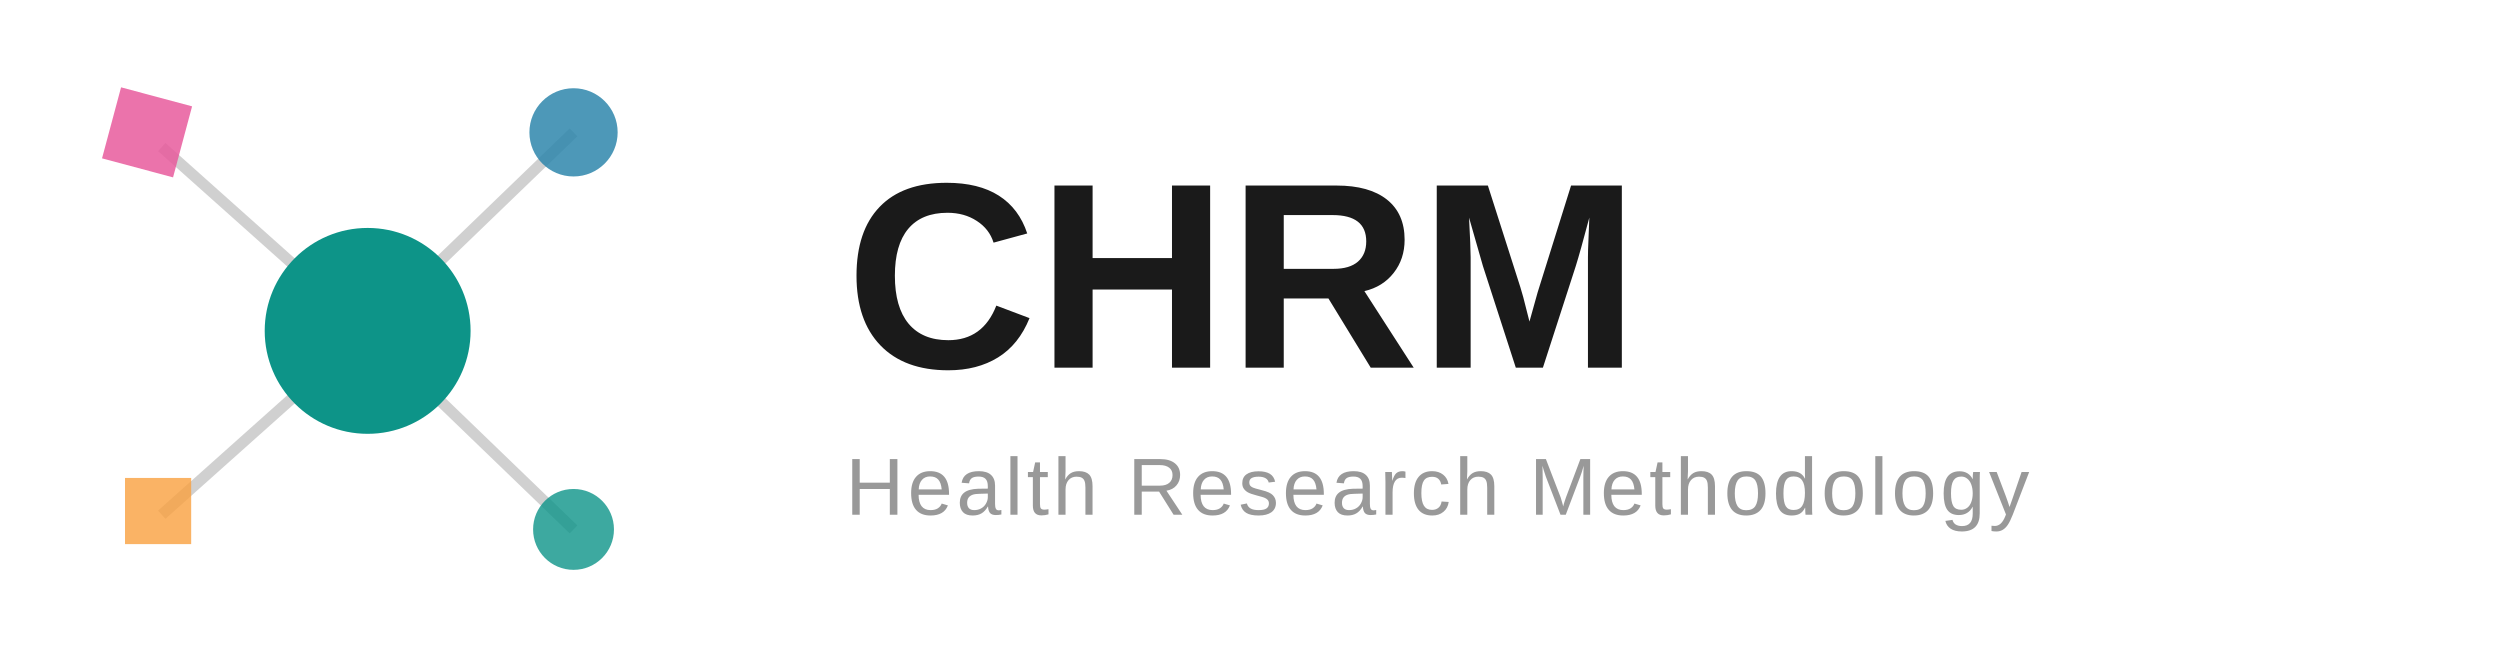
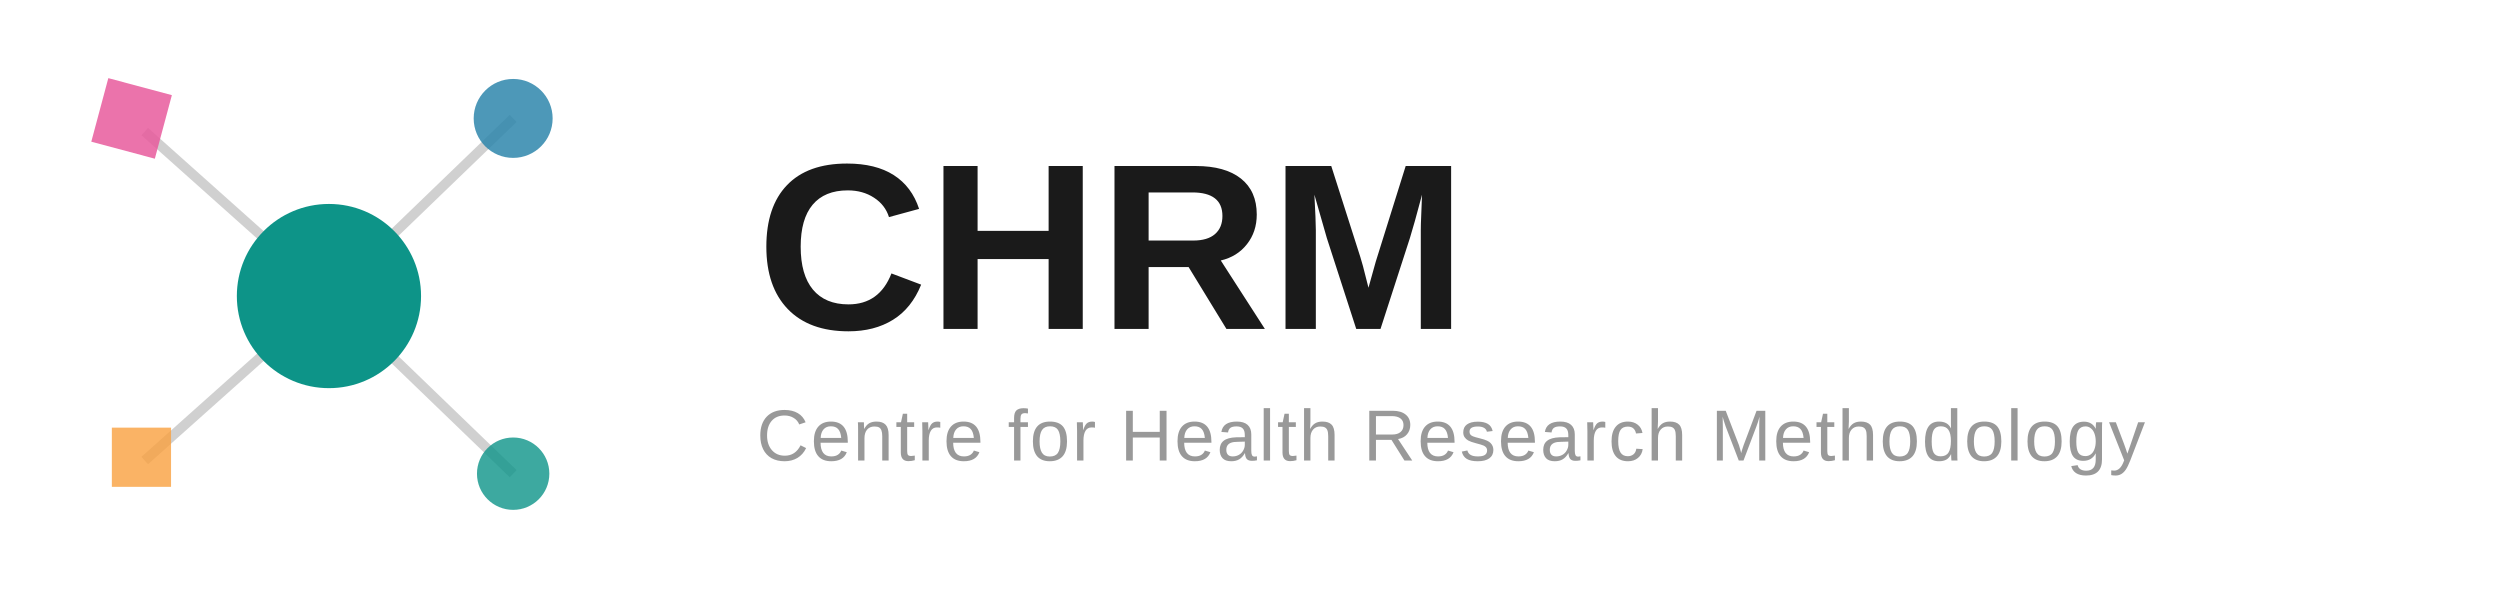
- <svg xmlns="http://www.w3.org/2000/svg" width="340" height="90" viewBox="0 0 340 90">
+ <svg xmlns="http://www.w3.org/2000/svg" width="380" height="90" viewBox="0 0 380 90">
  <line x1="50" y1="45" x2="22" y2="20" stroke="#d0d0d0" stroke-width="1.5" />
  <line x1="50" y1="45" x2="78" y2="18" stroke="#d0d0d0" stroke-width="1.5" />
  <line x1="50" y1="45" x2="22" y2="70" stroke="#d0d0d0" stroke-width="1.5" />
  <line x1="50" y1="45" x2="78" y2="72" stroke="#d0d0d0" stroke-width="1.5" />
  <rect x="15" y="13" width="10" height="10" fill="#E85A9C" opacity="0.85" transform="rotate(15 20 18)" />
  <circle cx="78" cy="18" r="6" fill="#2E86AB" opacity="0.85" />
  <rect x="17" y="65" width="9" height="9" fill="#F9A03F" opacity="0.8" />
  <circle cx="78" cy="72" r="5.5" fill="#0D9488" opacity="0.8" />
  <circle cx="50" cy="45" r="14" fill="#0D9488" />
  <text x="115" y="50" font-family="Helvetica Neue, Arial, sans-serif" font-size="36" font-weight="700" fill="#1a1a1a" letter-spacing="0">CHRM</text>
-   <text x="115" y="70" font-family="Helvetica Neue, Arial, sans-serif" font-size="11" font-weight="400" fill="#999999" letter-spacing="0.5">Health Research Methodology</text>
+   <text x="115" y="70" font-family="Helvetica Neue, Arial, sans-serif" font-size="11" font-weight="400" fill="#999999" letter-spacing="0.3">Centre for Health Research Methodology</text>
</svg>
